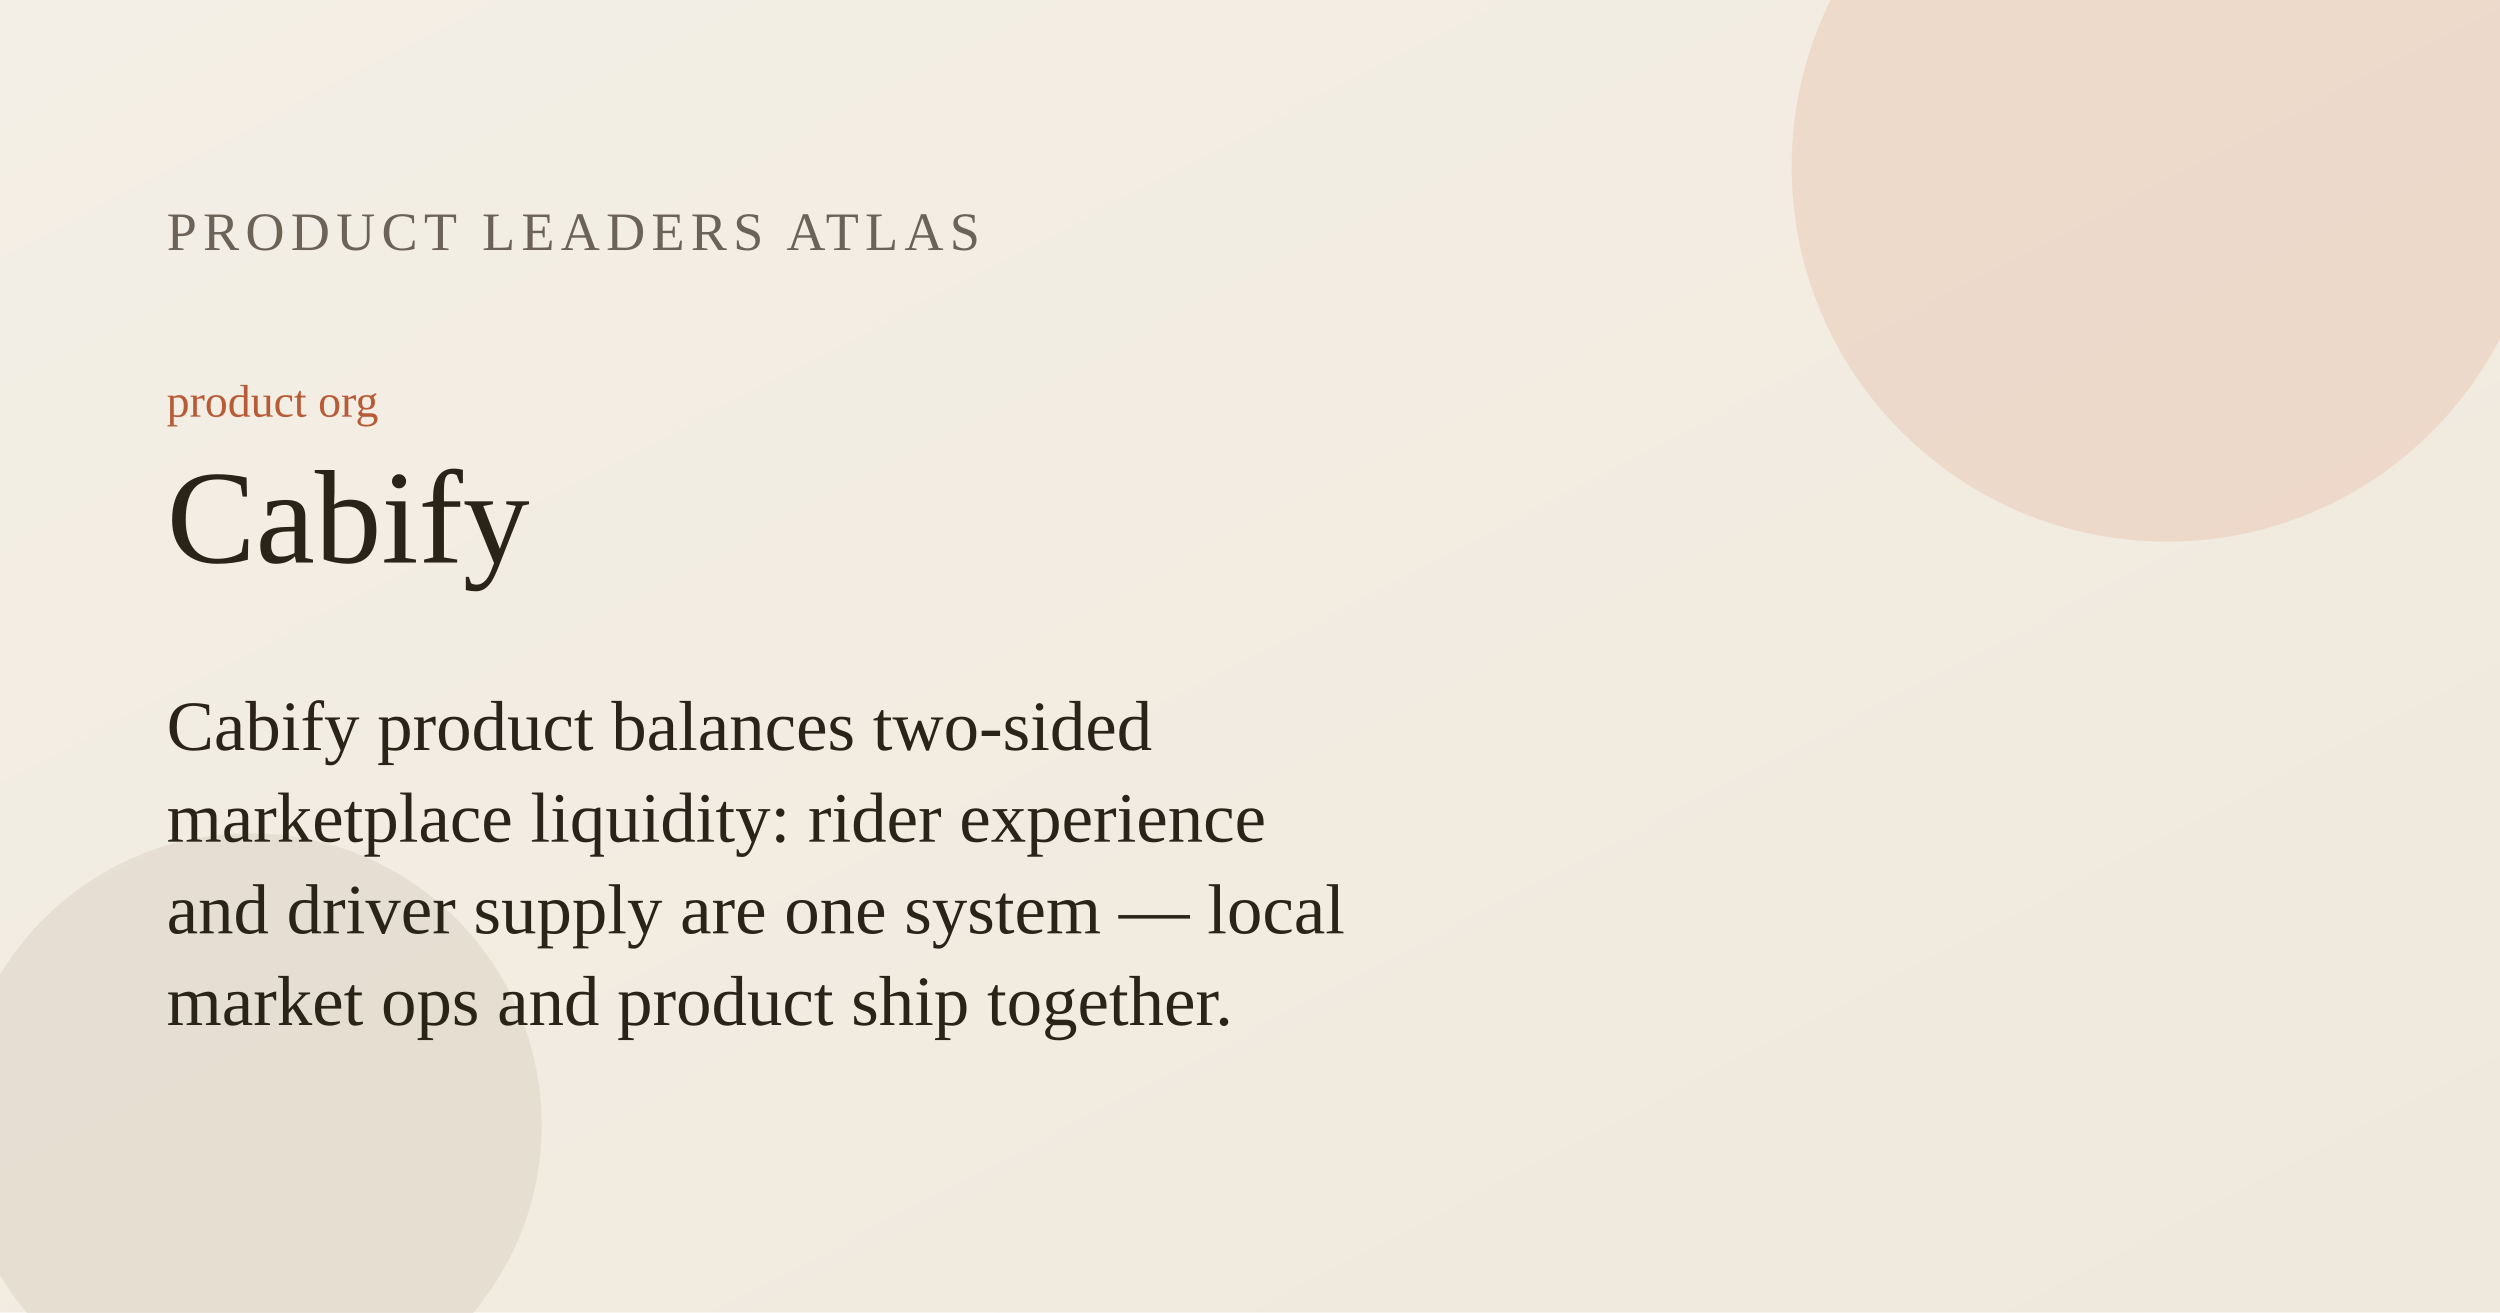
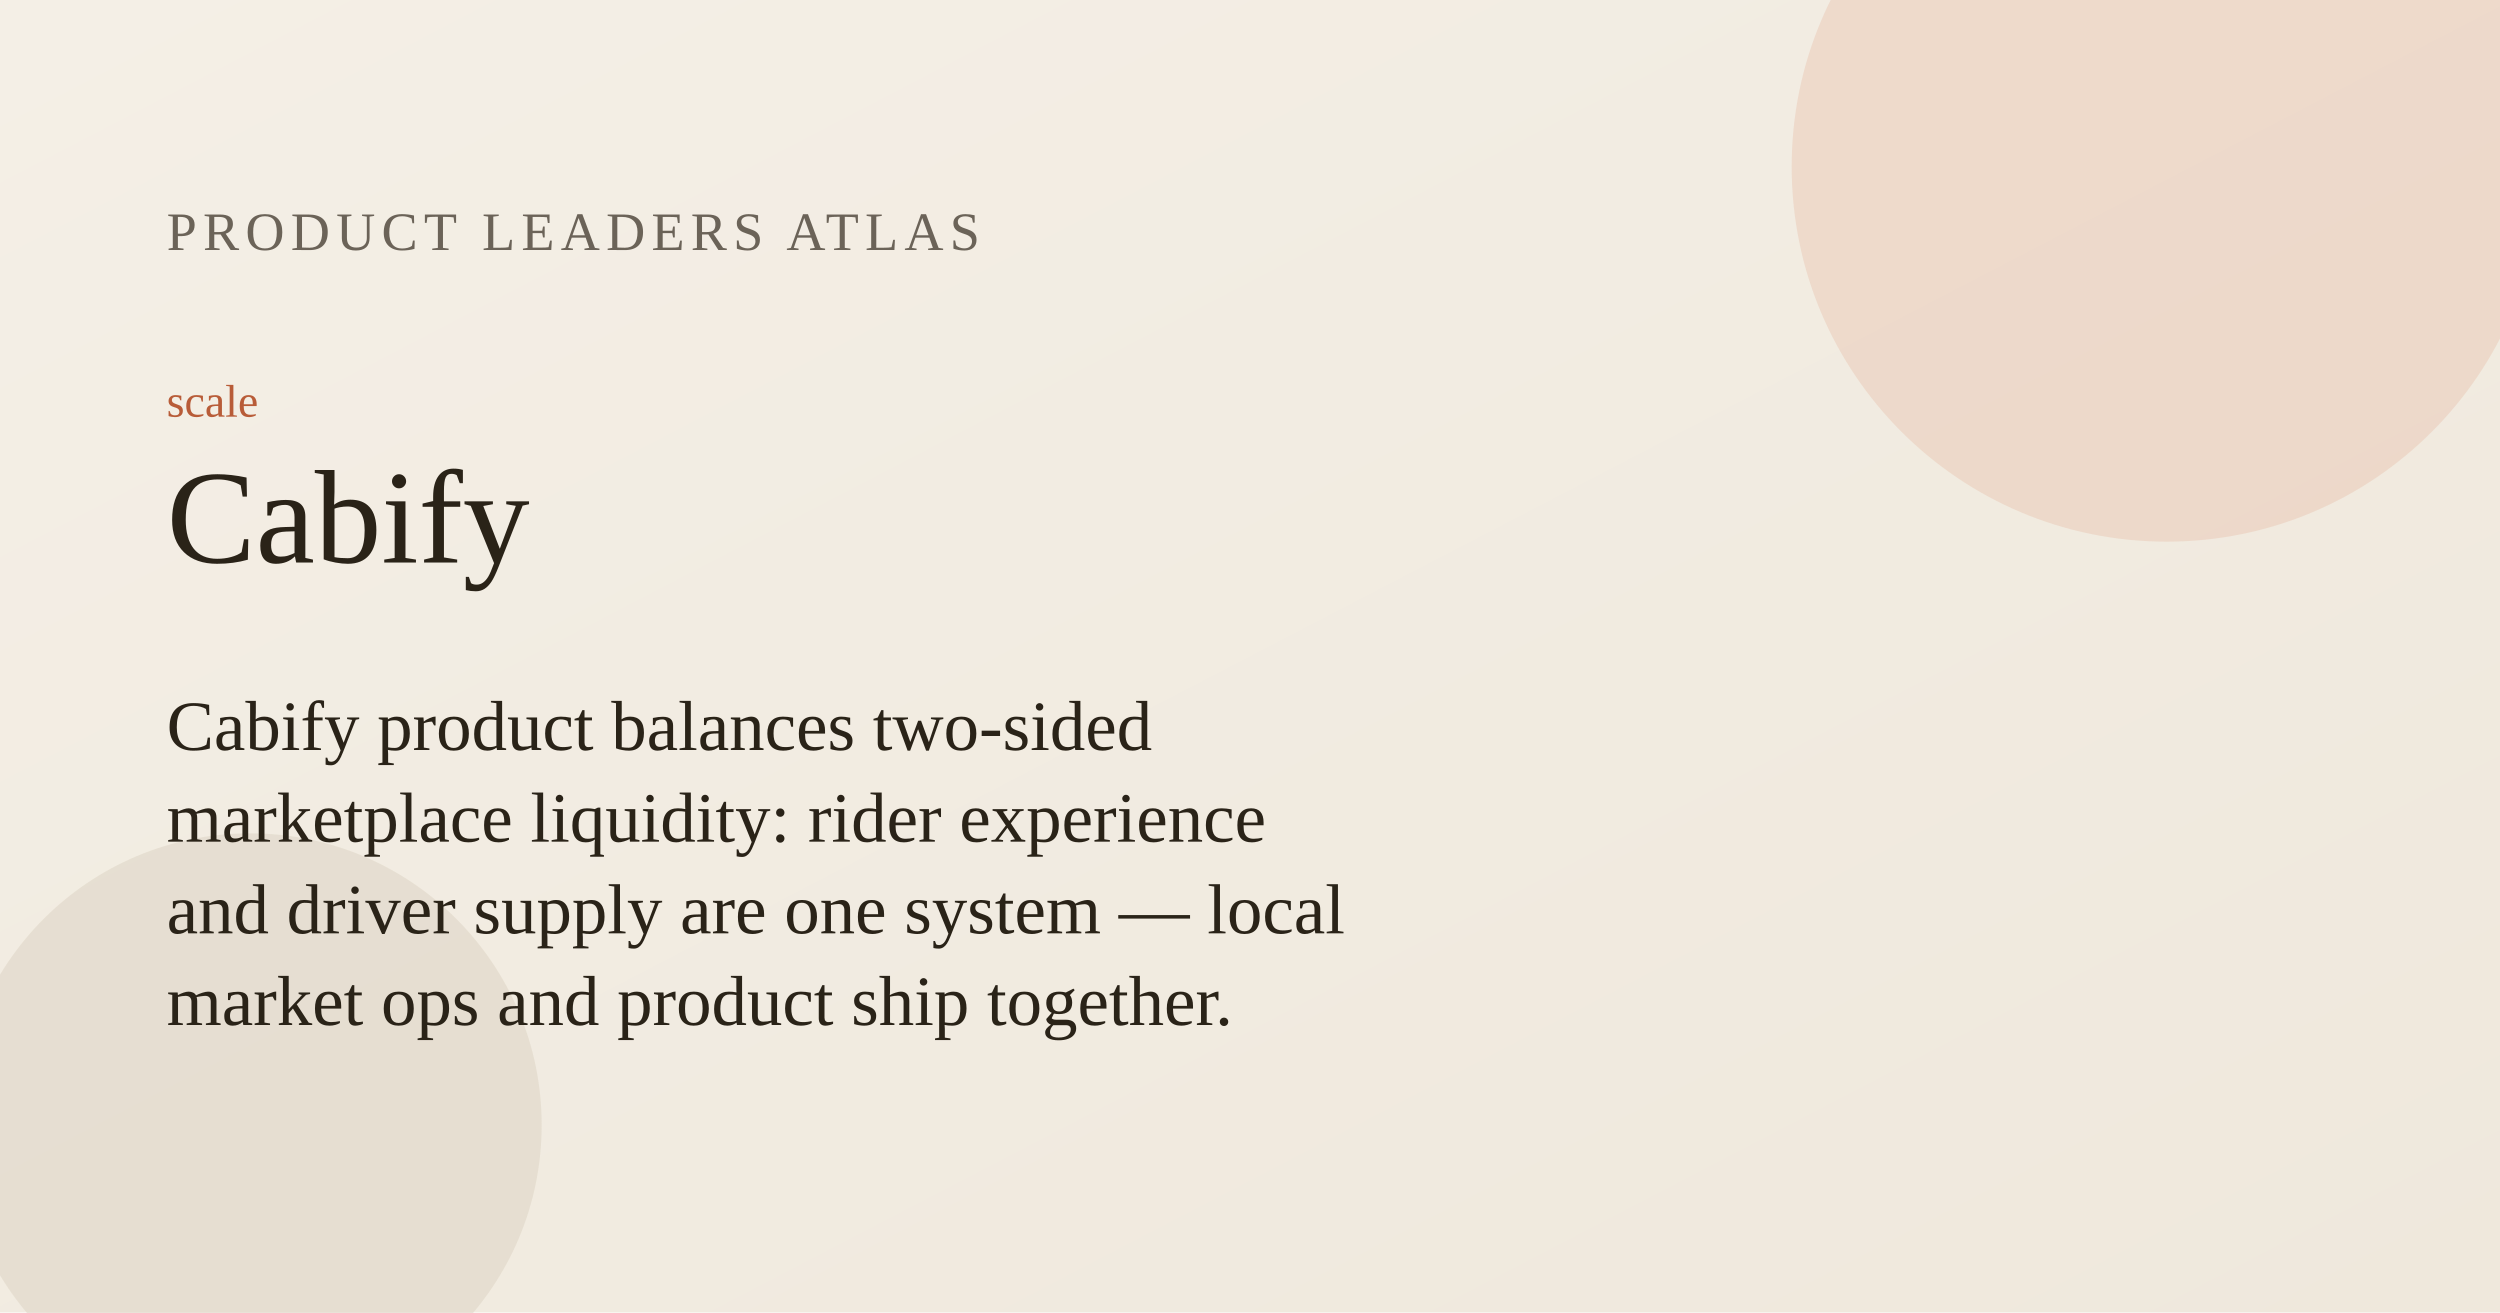
<svg xmlns="http://www.w3.org/2000/svg" width="1200" height="630" viewBox="0 0 1200 630" role="img" aria-label="Cabify">
  <defs>
    <linearGradient id="bg" x1="0" y1="0" x2="1" y2="1">
      <stop offset="0%" stop-color="#f4efe6" />
      <stop offset="100%" stop-color="#efe8dc" />
    </linearGradient>
  </defs>
  <rect width="1200" height="630" fill="url(#bg)" />
  <circle cx="1040" cy="80" r="180" fill="#e8c4b0" opacity="0.45" />
  <circle cx="120" cy="540" r="140" fill="#ddd4c4" opacity="0.55" />
  <text x="80" y="120" font-family="Georgia, 'Times New Roman', serif" font-size="26" fill="#6b6358" letter-spacing="3">PRODUCT LEADERS ATLAS</text>
-   <text x="80" y="200" font-family="Georgia, 'Times New Roman', serif" font-size="22" fill="#b85c38">product org</text>
+   <text x="80" y="200" font-family="Georgia, 'Times New Roman', serif" font-size="22" fill="#b85c38">scale</text>
  <text x="80" y="270" font-family="Georgia, 'Times New Roman', serif" font-size="64" fill="#2a2318">Cabify</text>
  <text x="80" y="360" font-family="Georgia, 'Times New Roman', serif" font-size="34" fill="#2a2318">
    <tspan x="80" dy="0">Cabify product balances two-sided</tspan>
    <tspan x="80" dy="44">marketplace liquidity: rider experience</tspan>
    <tspan x="80" dy="44">and driver supply are one system — local</tspan>
    <tspan x="80" dy="44">market ops and product ship together.</tspan>
  </text>
</svg>
